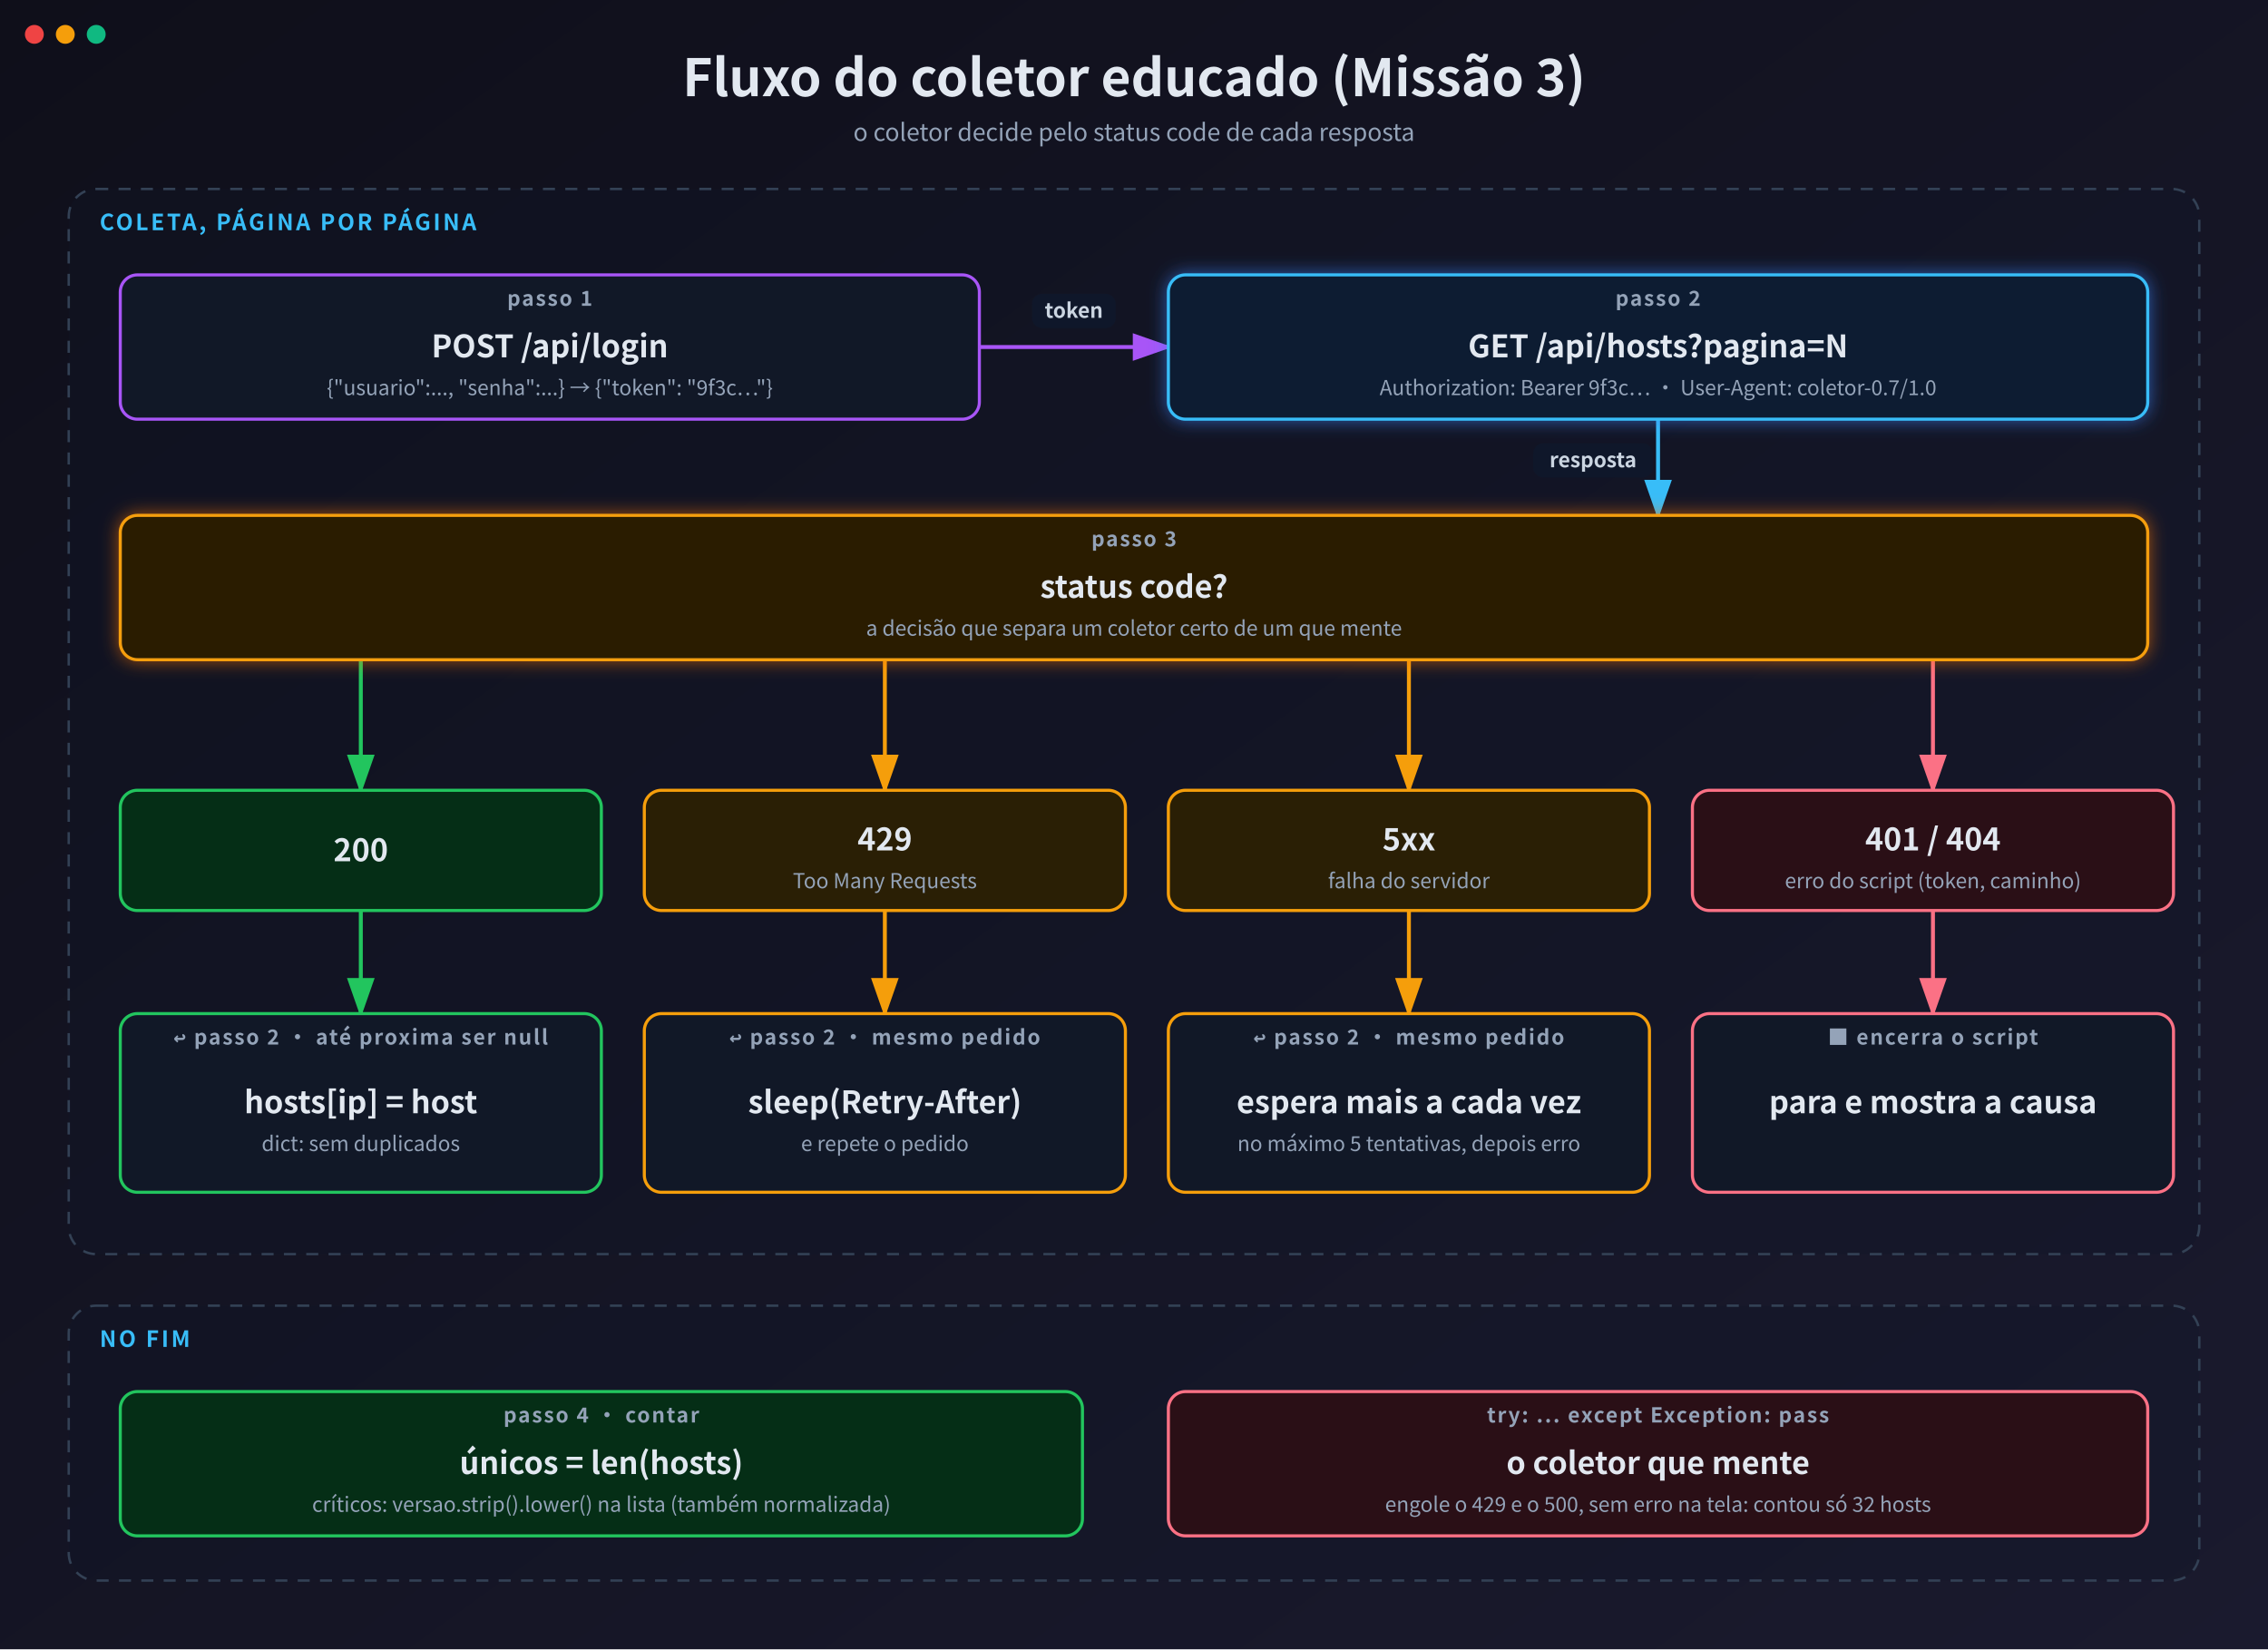
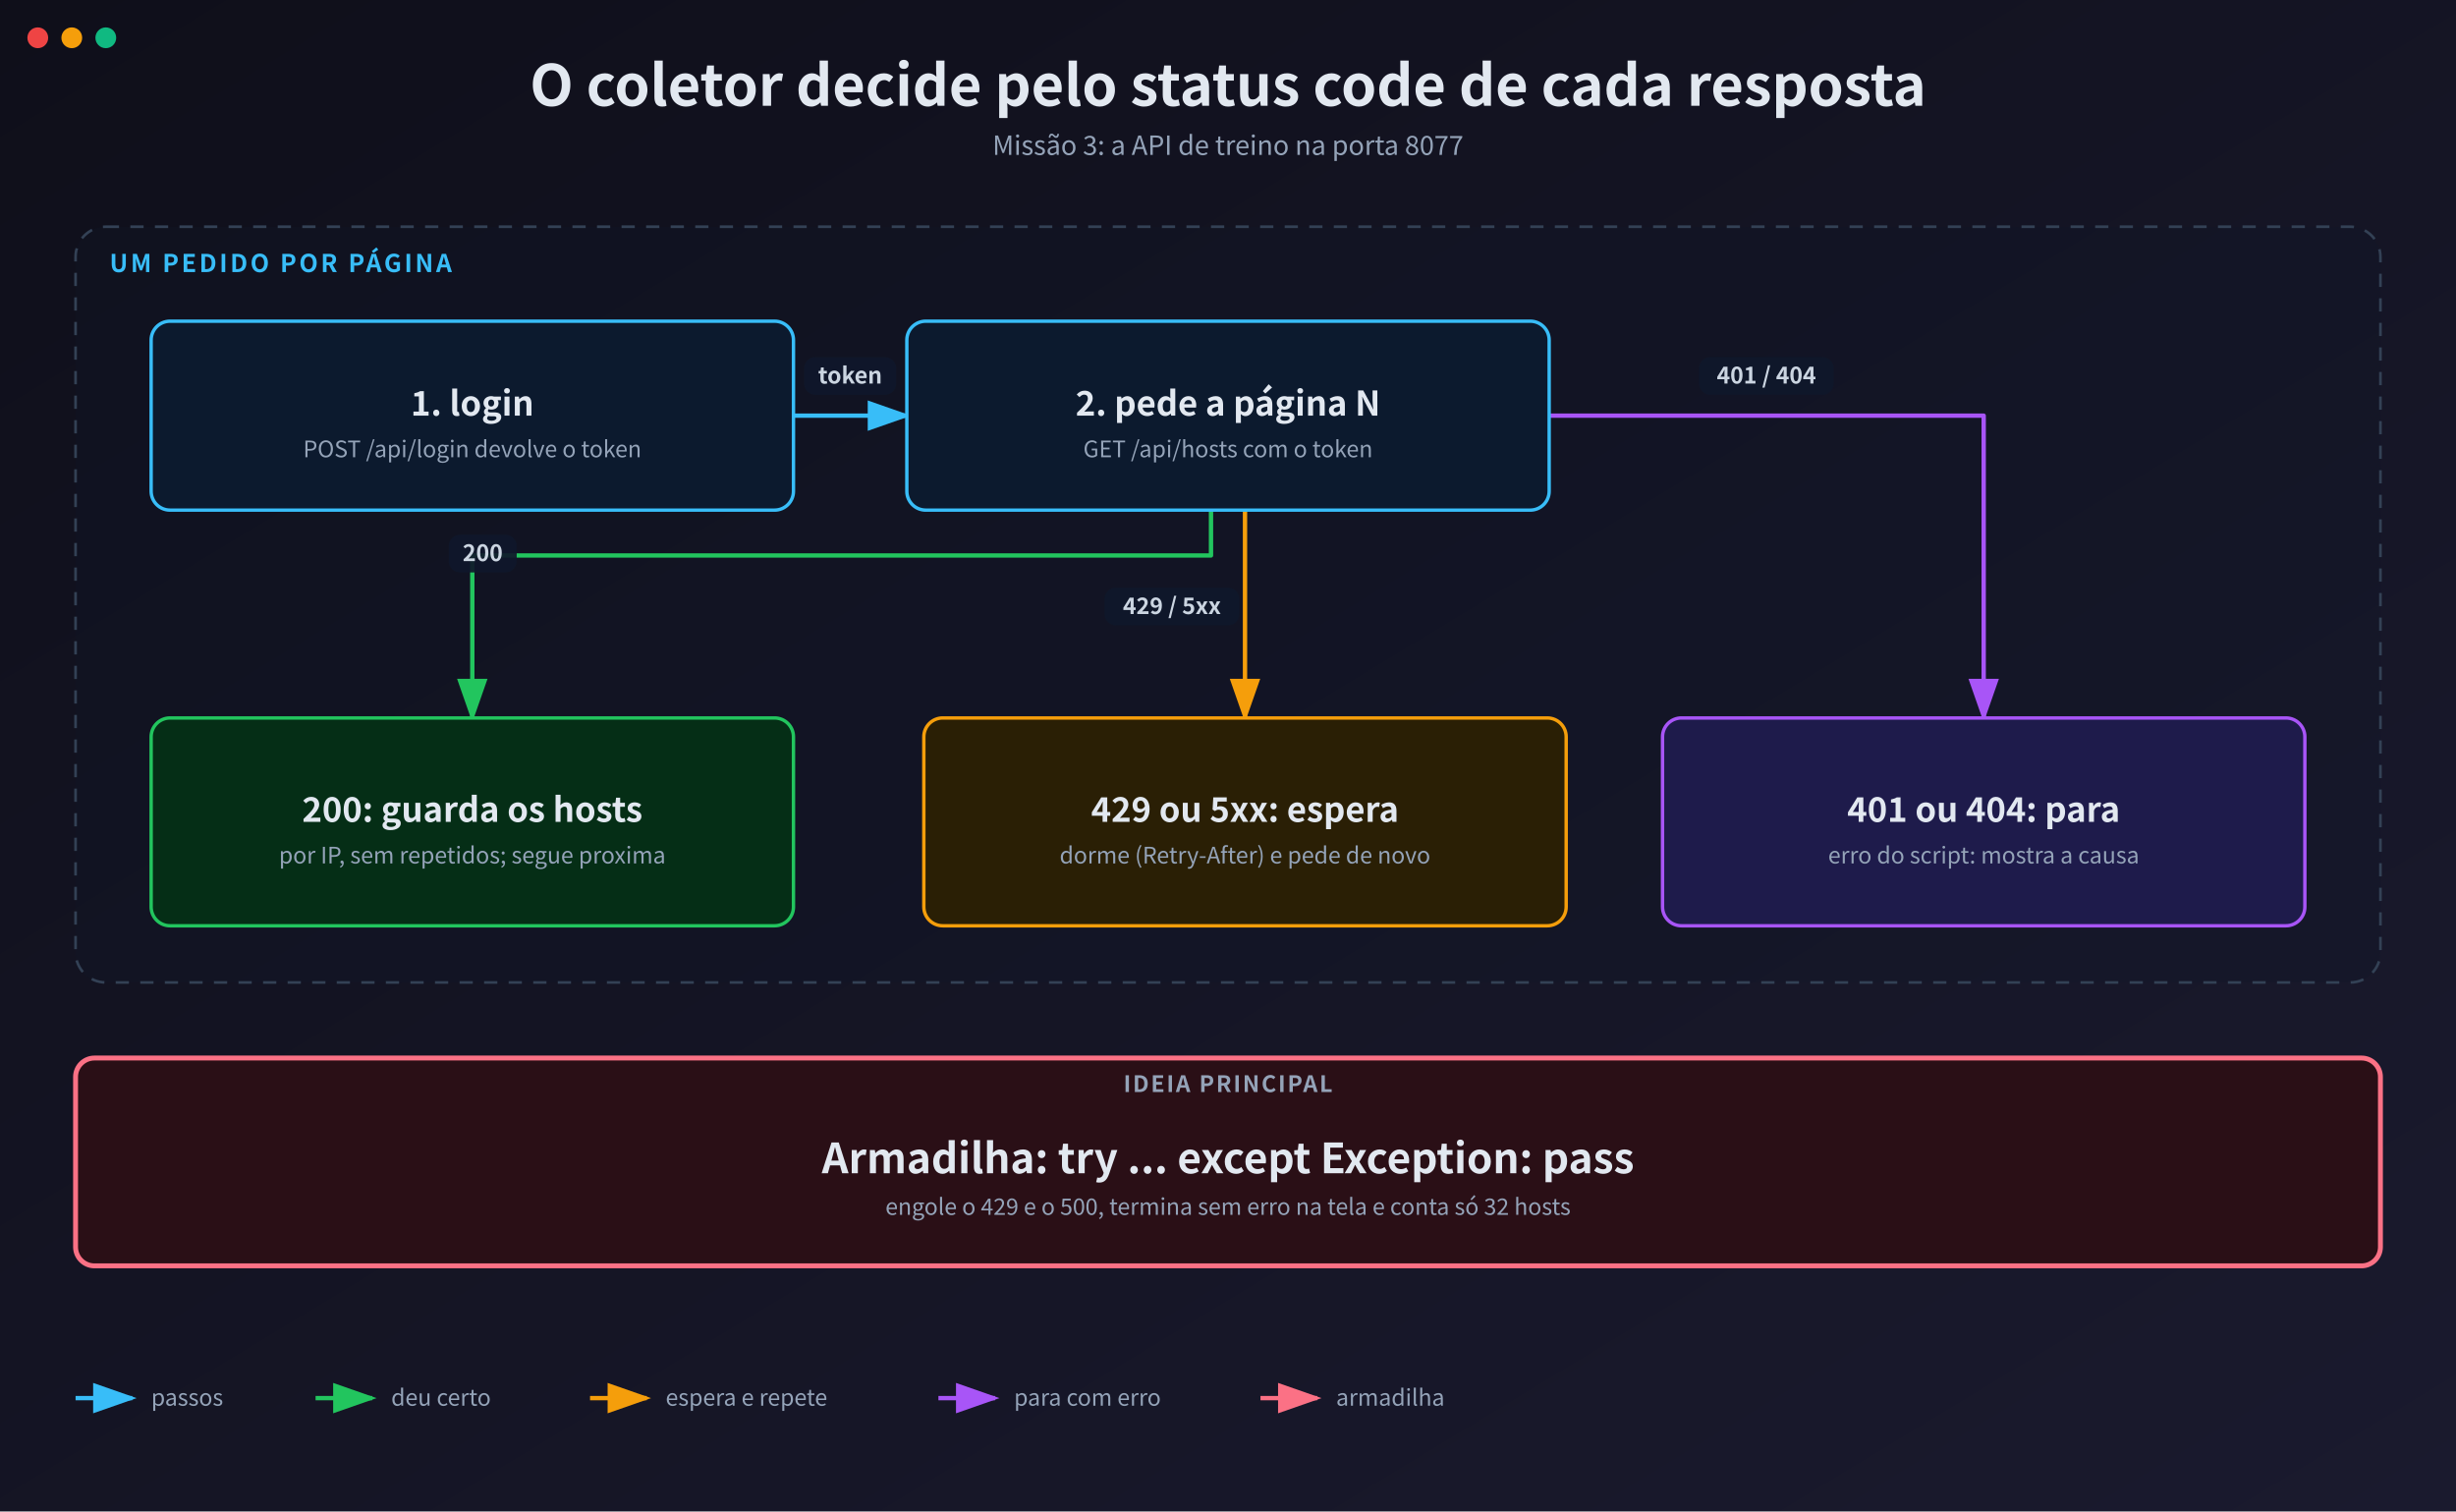
- <svg xmlns="http://www.w3.org/2000/svg" viewBox="0 0 1320 960" width="1320" height="960" data-generator="fireworks-tech-graph" data-schema-version="1" data-text-metrics="heuristic-v1" data-style-id="2" data-visual-theme="Dark Terminal" data-diagram-type="architecture" data-motion-scene="" data-semantic-profile="generic" data-semantic-valid="true" data-quality-profile="standard" data-max-bends-per-edge="12" data-max-total-bends="100" data-max-route-stretch="5.0" data-max-bridged-crossings="8" data-min-node-gap="0.0" data-min-container-gutter="0.0" data-min-label-clearance="2.0" data-min-segment-length="0.0">
+ <svg xmlns="http://www.w3.org/2000/svg" viewBox="0 0 1300 800" width="1300" height="800" data-generator="fireworks-tech-graph" data-schema-version="1" data-text-metrics="heuristic-v1" data-style-id="2" data-visual-theme="Dark Terminal" data-diagram-type="architecture" data-motion-scene="" data-semantic-profile="generic" data-semantic-valid="true" data-quality-profile="standard" data-max-bends-per-edge="12" data-max-total-bends="100" data-max-route-stretch="5.0" data-max-bridged-crossings="8" data-min-node-gap="0.0" data-min-container-gutter="0.0" data-min-label-clearance="2.0" data-min-segment-length="0.0">
  <defs>
    <marker id="arrowA" markerWidth="10" markerHeight="7" refX="9" refY="3.5" orient="auto">
      <polygon points="0 0, 10 3.5, 0 7" fill="#a855f7" />
    </marker>
    <marker id="arrowB" markerWidth="10" markerHeight="7" refX="9" refY="3.5" orient="auto">
      <polygon points="0 0, 10 3.5, 0 7" fill="#22c55e" />
    </marker>
    <marker id="arrowC" markerWidth="10" markerHeight="7" refX="9" refY="3.5" orient="auto">
      <polygon points="0 0, 10 3.5, 0 7" fill="#38bdf8" />
    </marker>
    <marker id="arrowE" markerWidth="10" markerHeight="7" refX="9" refY="3.5" orient="auto">
      <polygon points="0 0, 10 3.5, 0 7" fill="#fb7185" />
    </marker>
    <marker id="arrowF" markerWidth="10" markerHeight="7" refX="9" refY="3.5" orient="auto">
      <polygon points="0 0, 10 3.5, 0 7" fill="#f59e0b" />
    </marker>
    <marker id="arrowG" markerWidth="10" markerHeight="7" refX="9" refY="3.5" orient="auto">
      <polygon points="0 0, 10 3.5, 0 7" fill="#f97316" />
    </marker>
    <marker id="arrowH" markerWidth="10" markerHeight="7" refX="9" refY="3.5" orient="auto">
      <polygon points="0 0, 10 3.5, 0 7" fill="#94a3b8" />
    </marker>
    <linearGradient id="terminalGradient" x1="0%" y1="0%" x2="100%" y2="100%">
      <stop offset="0%" stop-color="#0f0f1a" />
      <stop offset="100%" stop-color="#1a1a2e" />
    </linearGradient>
    <filter id="glowBlue" x="-30%" y="-30%" width="160%" height="160%">
      <feDropShadow dx="0" dy="0" stdDeviation="5" flood-color="#3b82f6" flood-opacity="0.65" />
    </filter>
    <filter id="glowPurple" x="-30%" y="-30%" width="160%" height="160%">
      <feDropShadow dx="0" dy="0" stdDeviation="5" flood-color="#a855f7" flood-opacity="0.72" />
    </filter>
    <filter id="glowGreen" x="-30%" y="-30%" width="160%" height="160%">
      <feDropShadow dx="0" dy="0" stdDeviation="5" flood-color="#22c55e" flood-opacity="0.62" />
    </filter>
    <filter id="glowOrange" x="-30%" y="-30%" width="160%" height="160%">
      <feDropShadow dx="0" dy="0" stdDeviation="5" flood-color="#f97316" flood-opacity="0.62" />
    </filter>
    <style>
    text { font-family: 'SF Mono', 'Fira Code', Menlo, 'Noto Sans CJK SC', 'Microsoft YaHei', 'SimHei', monospace; }
    .title { font-size: 30px; font-weight: 700; fill: #e2e8f0; }
    .subtitle { font-size: 14px; font-weight: 500; fill: #94a3b8; }
    .section { font-size: 13px; font-weight: 700; fill: #38bdf8; letter-spacing: 1.4px; }
    .section-sub { font-size: 12px; font-weight: 500; fill: #94a3b8; }
    .node-title { font-weight: 700; fill: #e2e8f0; }
    .node-sub { font-weight: 500; fill: #94a3b8; }
    .node-type { font-size: 12px; font-weight: 700; fill: #94a3b8; letter-spacing: 0.08em; }
    .arrow-label { font-size: 12px; font-weight: 600; fill: #cbd5e1; }
    .legend { font-size: 12px; font-weight: 500; fill: #94a3b8; }
    .footnote { font-size: 12px; font-weight: 500; fill: #94a3b8; }
    .metric-label { font-size: 8.5px; font-weight: 700; fill: #94a3b8; text-transform: uppercase; }
    .metric-value { font-size: 9.5px; font-weight: 700; fill: #e2e8f0; }
    </style>
  </defs>
-   <rect data-graph-role="background" width="1320.0" height="960.0" fill="url(#terminalGradient)" />
+   <rect data-graph-role="background" width="1300.0" height="800.0" fill="url(#terminalGradient)" />
  <circle cx="20.0" cy="20" r="5.5" fill="#ef4444" />
  <circle cx="38.0" cy="20" r="5.5" fill="#f59e0b" />
  <circle cx="56.0" cy="20" r="5.5" fill="#10b981" />
-   <text x="660.0" y="56" text-anchor="middle" class="title">Fluxo do coletor educado (Missão 3)</text>
-   <text x="660.0" y="82" text-anchor="middle" class="subtitle">o coletor decide pelo status code de cada resposta</text>
-   <g id="c-coleta" data-graph-role="container" data-container-id="c-coleta" data-semantic-role="boundary" data-graph-bounds="40,110,1280,730">
-     <rect data-graph-role="container" x="40.0" y="110.0" width="1240.0" height="620.0" rx="16.0" fill="rgba(15,23,42,0.28)" stroke="#334155" stroke-width="1.4" stroke-dasharray="7 6" />
-     <text x="58.0" y="134.0" class="section">COLETA, PÁGINA POR PÁGINA</text>
-     <rect id="c-coleta-header" data-graph-role="reserved" data-reserved-kind="container-header" x="48" y="116" width="199.78" height="30" fill="none" stroke="none" />
+   <text x="650.0" y="56" text-anchor="middle" class="title">O coletor decide pelo status code de cada resposta</text>
+   <text x="650.0" y="82" text-anchor="middle" class="subtitle">Missão 3: a API de treino na porta 8077</text>
+   <g id="fluxo" data-graph-role="container" data-container-id="fluxo" data-semantic-role="boundary" data-graph-bounds="40,120,1260,520">
+     <rect data-graph-role="container" x="40.0" y="120.0" width="1220.0" height="400.0" rx="16.0" fill="rgba(15,23,42,0.28)" stroke="#334155" stroke-width="1.4" stroke-dasharray="7 6" />
+     <text x="58.0" y="144.0" class="section">UM PEDIDO POR PÁGINA</text>
+     <rect id="fluxo-header" data-graph-role="reserved" data-reserved-kind="container-header" x="48" y="126" width="168.58" height="30" fill="none" stroke="none" />
  </g>
-   <g id="c-fim" data-graph-role="container" data-container-id="c-fim" data-semantic-role="boundary" data-graph-bounds="40,760,1280,920">
-     <rect data-graph-role="container" x="40.0" y="760.0" width="1240.0" height="160.0" rx="16.0" fill="rgba(15,23,42,0.28)" stroke="#334155" stroke-width="1.4" stroke-dasharray="7 6" />
-     <text x="58.0" y="784.0" class="section">NO FIM</text>
-     <rect id="c-fim-header" data-graph-role="reserved" data-reserved-kind="container-header" x="48" y="766" width="72.12" height="30" fill="none" stroke="none" />
+   <path id="t" data-graph-role="edge" data-edge-id="t" data-source="login" data-target="pagina" data-edge-kind="flow" data-topic-id="" data-flow="" data-motion-role="" data-motion-stage="" data-motion-order="" data-protocol="" data-via="" data-critical-path-id="" data-critical-hop="" data-critical-hops="" data-critical="false" data-bends="0" data-route-stretch="1.0" data-bridges="" d="M 420,220 L 480,220" fill="none" stroke="#38bdf8" stroke-width="2.3" stroke-linecap="round" stroke-linejoin="round" marker-end="url(#arrowC)" />
+   <path id="s200" data-graph-role="edge" data-edge-id="s200" data-source="pagina" data-target="ok" data-edge-kind="flow" data-topic-id="" data-flow="" data-motion-role="" data-motion-stage="" data-motion-order="" data-protocol="" data-via="" data-critical-path-id="" data-critical-hop="" data-critical-hops="" data-critical="false" data-bends="2" data-route-stretch="1.0" data-bridges="" d="M 641,270 L 641,294 L 250,294 L 250,380" fill="none" stroke="#22c55e" stroke-width="2.3" stroke-linecap="round" stroke-linejoin="round" marker-end="url(#arrowB)" />
+   <path id="s429" data-graph-role="edge" data-edge-id="s429" data-source="pagina" data-target="espera" data-edge-kind="flow" data-topic-id="" data-flow="" data-motion-role="" data-motion-stage="" data-motion-order="" data-protocol="" data-via="" data-critical-path-id="" data-critical-hop="" data-critical-hops="" data-critical="false" data-bends="0" data-route-stretch="1.0" data-bridges="" d="M 659,270 L 659,380" fill="none" stroke="#f59e0b" stroke-width="2.3" stroke-linecap="round" stroke-linejoin="round" marker-end="url(#arrowF)" />
+   <path id="s401" data-graph-role="edge" data-edge-id="s401" data-source="pagina" data-target="para" data-edge-kind="flow" data-topic-id="" data-flow="" data-motion-role="" data-motion-stage="" data-motion-order="" data-protocol="" data-via="" data-critical-path-id="" data-critical-hop="" data-critical-hops="" data-critical="false" data-bends="1" data-route-stretch="1.0" data-bridges="" d="M 820,220 L 1050,220 L 1050,380" fill="none" stroke="#a855f7" stroke-width="2.3" stroke-linecap="round" stroke-linejoin="round" marker-end="url(#arrowA)" />
+   <g id="node-login" data-graph-role="node" data-node-id="login" data-semantic-role="rect" data-motion-role="" data-motion-stage="" data-motion-order="" data-parent="fluxo" data-deployment-id="" data-topic-id="" data-span-id="" data-station-order="" data-status="" data-start-ms="" data-duration-ms="" data-parent-span="" data-graph-bounds="80,170,420,270">
+     <rect x="80.0" y="170.0" width="340.0" height="100.0" rx="10.0" fill="#0c1a2e" stroke="#38bdf8" stroke-width="1.8" />
+     <text data-text-role="title" data-full-text="1. login" data-text-max-width="316.0" x="250.0" y="220.0" text-anchor="middle" class="node-title" font-size="18.0">1. login</text>
+     <text data-text-role="subtitle" data-full-text="POST /api/login devolve o token" data-text-max-width="316.0" x="250.0" y="242.0" text-anchor="middle" class="node-sub" font-size="12">POST /api/login devolve o token</text>
  </g>
-   <path id="e-login-get" data-graph-role="edge" data-edge-id="e-login-get" data-source="login" data-target="get" data-edge-kind="flow" data-topic-id="" data-flow="" data-motion-role="" data-motion-stage="" data-motion-order="" data-protocol="" data-via="" data-critical-path-id="" data-critical-hop="" data-critical-hops="" data-critical="false" data-bends="0" data-route-stretch="1.0" data-bridges="" d="M 570,202 L 680,202" fill="none" stroke="#a855f7" stroke-width="2.3" stroke-linecap="round" stroke-linejoin="round" marker-end="url(#arrowA)" />
-   <path id="e-get-status" data-graph-role="edge" data-edge-id="e-get-status" data-source="" data-target="" data-edge-kind="flow" data-topic-id="" data-flow="" data-motion-role="" data-motion-stage="" data-motion-order="" data-protocol="" data-via="" data-critical-path-id="" data-critical-hop="" data-critical-hops="" data-critical="false" data-bends="0" data-route-stretch="1.0" data-bridges="" d="M 965,244 L 965,300" fill="none" stroke="#38bdf8" stroke-width="2.3" stroke-linecap="round" stroke-linejoin="round" marker-end="url(#arrowC)" />
-   <path id="e-200" data-graph-role="edge" data-edge-id="e-200" data-source="" data-target="" data-edge-kind="flow" data-topic-id="" data-flow="" data-motion-role="" data-motion-stage="" data-motion-order="" data-protocol="" data-via="" data-critical-path-id="" data-critical-hop="" data-critical-hops="" data-critical="false" data-bends="0" data-route-stretch="1.0" data-bridges="" d="M 210,384 L 210,460" fill="none" stroke="#22c55e" stroke-width="2.3" stroke-linecap="round" stroke-linejoin="round" marker-end="url(#arrowB)" />
-   <path id="e-429" data-graph-role="edge" data-edge-id="e-429" data-source="" data-target="" data-edge-kind="flow" data-topic-id="" data-flow="" data-motion-role="" data-motion-stage="" data-motion-order="" data-protocol="" data-via="" data-critical-path-id="" data-critical-hop="" data-critical-hops="" data-critical="false" data-bends="0" data-route-stretch="1.0" data-bridges="" d="M 515,384 L 515,460" fill="none" stroke="#f59e0b" stroke-width="2.3" stroke-linecap="round" stroke-linejoin="round" marker-end="url(#arrowF)" />
-   <path id="e-5xx" data-graph-role="edge" data-edge-id="e-5xx" data-source="" data-target="" data-edge-kind="flow" data-topic-id="" data-flow="" data-motion-role="" data-motion-stage="" data-motion-order="" data-protocol="" data-via="" data-critical-path-id="" data-critical-hop="" data-critical-hops="" data-critical="false" data-bends="0" data-route-stretch="1.0" data-bridges="" d="M 820,384 L 820,460" fill="none" stroke="#f59e0b" stroke-width="2.3" stroke-linecap="round" stroke-linejoin="round" marker-end="url(#arrowF)" />
-   <path id="e-4xx" data-graph-role="edge" data-edge-id="e-4xx" data-source="" data-target="" data-edge-kind="flow" data-topic-id="" data-flow="" data-motion-role="" data-motion-stage="" data-motion-order="" data-protocol="" data-via="" data-critical-path-id="" data-critical-hop="" data-critical-hops="" data-critical="false" data-bends="0" data-route-stretch="1.0" data-bridges="" d="M 1125,384 L 1125,460" fill="none" stroke="#fb7185" stroke-width="2.3" stroke-linecap="round" stroke-linejoin="round" marker-end="url(#arrowE)" />
-   <path id="e-a200" data-graph-role="edge" data-edge-id="e-a200" data-source="s200" data-target="a200" data-edge-kind="flow" data-topic-id="" data-flow="" data-motion-role="" data-motion-stage="" data-motion-order="" data-protocol="" data-via="" data-critical-path-id="" data-critical-hop="" data-critical-hops="" data-critical="false" data-bends="0" data-route-stretch="1.0" data-bridges="" d="M 210,530 L 210,590" fill="none" stroke="#22c55e" stroke-width="2.3" stroke-linecap="round" stroke-linejoin="round" marker-end="url(#arrowB)" />
-   <path id="e-a429" data-graph-role="edge" data-edge-id="e-a429" data-source="s429" data-target="a429" data-edge-kind="flow" data-topic-id="" data-flow="" data-motion-role="" data-motion-stage="" data-motion-order="" data-protocol="" data-via="" data-critical-path-id="" data-critical-hop="" data-critical-hops="" data-critical="false" data-bends="0" data-route-stretch="1.0" data-bridges="" d="M 515,530 L 515,590" fill="none" stroke="#f59e0b" stroke-width="2.3" stroke-linecap="round" stroke-linejoin="round" marker-end="url(#arrowF)" />
-   <path id="e-a5xx" data-graph-role="edge" data-edge-id="e-a5xx" data-source="s5xx" data-target="a5xx" data-edge-kind="flow" data-topic-id="" data-flow="" data-motion-role="" data-motion-stage="" data-motion-order="" data-protocol="" data-via="" data-critical-path-id="" data-critical-hop="" data-critical-hops="" data-critical="false" data-bends="0" data-route-stretch="1.0" data-bridges="" d="M 820,530 L 820,590" fill="none" stroke="#f59e0b" stroke-width="2.3" stroke-linecap="round" stroke-linejoin="round" marker-end="url(#arrowF)" />
-   <path id="e-a4xx" data-graph-role="edge" data-edge-id="e-a4xx" data-source="s4xx" data-target="a4xx" data-edge-kind="flow" data-topic-id="" data-flow="" data-motion-role="" data-motion-stage="" data-motion-order="" data-protocol="" data-via="" data-critical-path-id="" data-critical-hop="" data-critical-hops="" data-critical="false" data-bends="0" data-route-stretch="1.0" data-bridges="" d="M 1125,530 L 1125,590" fill="none" stroke="#fb7185" stroke-width="2.3" stroke-linecap="round" stroke-linejoin="round" marker-end="url(#arrowE)" />
-   <g id="node-login" data-graph-role="node" data-node-id="login" data-semantic-role="rect" data-motion-role="" data-motion-stage="" data-motion-order="" data-parent="" data-deployment-id="" data-topic-id="" data-span-id="" data-station-order="" data-status="" data-start-ms="" data-duration-ms="" data-parent-span="" data-graph-bounds="70,160,570,244">
-     <rect x="70.0" y="160.0" width="500.0" height="84.0" rx="10.0" fill="#111827" stroke="#a855f7" stroke-width="1.8" />
-     <text x="320.0" y="178.0" text-anchor="middle" class="node-type">passo 1</text>
-     <text data-text-role="title" data-full-text="POST /api/login" data-text-max-width="476.0" x="320.0" y="208.0" text-anchor="middle" class="node-title" font-size="18">POST /api/login</text>
-     <text data-text-role="subtitle" data-full-text="{&quot;usuario&quot;:..., &quot;senha&quot;:...} → {&quot;token&quot;: &quot;9f3c…&quot;}" data-text-max-width="476.0" x="320.0" y="230.0" text-anchor="middle" class="node-sub" font-size="12">{"usuario":..., "senha":...} → {"token": "9f3c…"}</text>
+   <g id="node-pagina" data-graph-role="node" data-node-id="pagina" data-semantic-role="rect" data-motion-role="" data-motion-stage="" data-motion-order="" data-parent="fluxo" data-deployment-id="" data-topic-id="" data-span-id="" data-station-order="" data-status="" data-start-ms="" data-duration-ms="" data-parent-span="" data-graph-bounds="480,170,820,270">
+     <rect x="480.0" y="170.0" width="340.0" height="100.0" rx="10.0" fill="#0c1a2e" stroke="#38bdf8" stroke-width="1.8" />
+     <text data-text-role="title" data-full-text="2. pede a página N" data-text-max-width="316.0" x="650.0" y="220.0" text-anchor="middle" class="node-title" font-size="18.0">2. pede a página N</text>
+     <text data-text-role="subtitle" data-full-text="GET /api/hosts com o token" data-text-max-width="316.0" x="650.0" y="242.0" text-anchor="middle" class="node-sub" font-size="12">GET /api/hosts com o token</text>
  </g>
-   <g id="node-get" data-graph-role="node" data-node-id="get" data-semantic-role="rect" data-motion-role="" data-motion-stage="" data-motion-order="" data-parent="" data-deployment-id="" data-topic-id="" data-span-id="" data-station-order="" data-status="" data-start-ms="" data-duration-ms="" data-parent-span="" data-graph-bounds="680,160,1250,244">
-     <rect x="680.0" y="160.0" width="570.0" height="84.0" rx="10.0" fill="#0c1e33" stroke="#38bdf8" stroke-width="1.8" filter="url(#glowBlue)" />
-     <text x="965.0" y="178.0" text-anchor="middle" class="node-type">passo 2</text>
-     <text data-text-role="title" data-full-text="GET /api/hosts?pagina=N" data-text-max-width="546.0" x="965.0" y="208.0" text-anchor="middle" class="node-title" font-size="18">GET /api/hosts?pagina=N</text>
-     <text data-text-role="subtitle" data-full-text="Authorization: Bearer 9f3c… · User-Agent: coletor-0.7/1.0" data-text-max-width="546.0" x="965.0" y="230.0" text-anchor="middle" class="node-sub" font-size="12">Authorization: Bearer 9f3c… · User-Agent: coletor-0.7/1.0</text>
+   <g id="node-ok" data-graph-role="node" data-node-id="ok" data-semantic-role="rect" data-motion-role="" data-motion-stage="" data-motion-order="" data-parent="fluxo" data-deployment-id="" data-topic-id="" data-span-id="" data-station-order="" data-status="" data-start-ms="" data-duration-ms="" data-parent-span="" data-graph-bounds="80,380,420,490">
+     <rect x="80.0" y="380.0" width="340.0" height="110.0" rx="10.0" fill="#052e16" stroke="#22c55e" stroke-width="1.8" />
+     <text data-text-role="title" data-full-text="200: guarda os hosts" data-text-max-width="316.0" x="250.0" y="435.0" text-anchor="middle" class="node-title" font-size="18.0">200: guarda os hosts</text>
+     <text data-text-role="subtitle" data-full-text="por IP, sem repetidos; segue proxima" data-text-max-width="316.0" x="250.0" y="457.0" text-anchor="middle" class="node-sub" font-size="12">por IP, sem repetidos; segue proxima</text>
  </g>
-   <g id="node-status" data-graph-role="node" data-node-id="status" data-semantic-role="rect" data-motion-role="" data-motion-stage="" data-motion-order="" data-parent="" data-deployment-id="" data-topic-id="" data-span-id="" data-station-order="" data-status="" data-start-ms="" data-duration-ms="" data-parent-span="" data-graph-bounds="70,300,1250,384">
-     <rect x="70.0" y="300.0" width="1180.0" height="84.0" rx="10.0" fill="#2a1f05" stroke="#f59e0b" stroke-width="1.8" filter="url(#glowOrange)" />
-     <text x="660.0" y="318.0" text-anchor="middle" class="node-type">passo 3</text>
-     <text data-text-role="title" data-full-text="status code?" data-text-max-width="1156.0" x="660.0" y="348.0" text-anchor="middle" class="node-title" font-size="18">status code?</text>
-     <text data-text-role="subtitle" data-full-text="a decisão que separa um coletor certo de um que mente" data-text-max-width="1156.0" x="660.0" y="370.0" text-anchor="middle" class="node-sub" font-size="12">a decisão que separa um coletor certo de um que mente</text>
+   <g id="node-espera" data-graph-role="node" data-node-id="espera" data-semantic-role="rect" data-motion-role="" data-motion-stage="" data-motion-order="" data-parent="fluxo" data-deployment-id="" data-topic-id="" data-span-id="" data-station-order="" data-status="" data-start-ms="" data-duration-ms="" data-parent-span="" data-graph-bounds="489,380,829,490">
+     <rect x="489.0" y="380.0" width="340.0" height="110.0" rx="10.0" fill="#2a1f05" stroke="#f59e0b" stroke-width="1.8" />
+     <text data-text-role="title" data-full-text="429 ou 5xx: espera" data-text-max-width="316.0" x="659.0" y="435.0" text-anchor="middle" class="node-title" font-size="18.0">429 ou 5xx: espera</text>
+     <text data-text-role="subtitle" data-full-text="dorme (Retry-After) e pede de novo" data-text-max-width="316.0" x="659.0" y="457.0" text-anchor="middle" class="node-sub" font-size="12">dorme (Retry-After) e pede de novo</text>
  </g>
-   <g id="node-s200" data-graph-role="node" data-node-id="s200" data-semantic-role="rect" data-motion-role="" data-motion-stage="" data-motion-order="" data-parent="" data-deployment-id="" data-topic-id="" data-span-id="" data-station-order="" data-status="" data-start-ms="" data-duration-ms="" data-parent-span="" data-graph-bounds="70,460,350,530">
-     <rect x="70.0" y="460.0" width="280.0" height="70.0" rx="10.0" fill="#052e16" stroke="#22c55e" stroke-width="1.8" />
-     <text data-text-role="title" data-full-text="200" data-text-max-width="256.0" x="210.0" y="501.3" text-anchor="middle" class="node-title" font-size="18">200</text>
+   <g id="node-para" data-graph-role="node" data-node-id="para" data-semantic-role="rect" data-motion-role="" data-motion-stage="" data-motion-order="" data-parent="fluxo" data-deployment-id="" data-topic-id="" data-span-id="" data-station-order="" data-status="" data-start-ms="" data-duration-ms="" data-parent-span="" data-graph-bounds="880,380,1220,490">
+     <rect x="880.0" y="380.0" width="340.0" height="110.0" rx="10.0" fill="#1e1b4b" stroke="#a855f7" stroke-width="1.8" />
+     <text data-text-role="title" data-full-text="401 ou 404: para" data-text-max-width="316.0" x="1050.0" y="435.0" text-anchor="middle" class="node-title" font-size="18.0">401 ou 404: para</text>
+     <text data-text-role="subtitle" data-full-text="erro do script: mostra a causa" data-text-max-width="316.0" x="1050.0" y="457.0" text-anchor="middle" class="node-sub" font-size="12">erro do script: mostra a causa</text>
  </g>
-   <g id="node-s429" data-graph-role="node" data-node-id="s429" data-semantic-role="rect" data-motion-role="" data-motion-stage="" data-motion-order="" data-parent="" data-deployment-id="" data-topic-id="" data-span-id="" data-station-order="" data-status="" data-start-ms="" data-duration-ms="" data-parent-span="" data-graph-bounds="375,460,655,530">
-     <rect x="375.0" y="460.0" width="280.0" height="70.0" rx="10.0" fill="#2a1f05" stroke="#f59e0b" stroke-width="1.8" />
-     <text data-text-role="title" data-full-text="429" data-text-max-width="256.0" x="515.0" y="495.0" text-anchor="middle" class="node-title" font-size="18">429</text>
-     <text data-text-role="subtitle" data-full-text="Too Many Requests" data-text-max-width="256.0" x="515.0" y="517.0" text-anchor="middle" class="node-sub" font-size="12">Too Many Requests</text>
+   <g id="node-armadilha" data-graph-role="node" data-node-id="armadilha" data-semantic-role="rect" data-motion-role="" data-motion-stage="" data-motion-order="" data-parent="" data-deployment-id="" data-topic-id="" data-span-id="" data-station-order="" data-status="" data-start-ms="" data-duration-ms="" data-parent-span="" data-graph-bounds="40,560,1260,670">
+     <rect x="40.0" y="560.0" width="1220.0" height="110.0" rx="10.0" fill="#2a0f16" stroke="#fb7185" stroke-width="2.6" />
+     <text x="650.0" y="578.0" text-anchor="middle" class="node-type">IDEIA PRINCIPAL</text>
+     <text data-text-role="title" data-full-text="Armadilha: try ... except Exception: pass" data-text-max-width="1196.0" x="650.0" y="621.0" text-anchor="middle" class="node-title" font-size="22.0">Armadilha: try ... except Exception: pass</text>
+     <text data-text-role="subtitle" data-full-text="engole o 429 e o 500, termina sem erro na tela e conta só 32 hosts" data-text-max-width="1196.0" x="650.0" y="643.0" text-anchor="middle" class="node-sub" font-size="12">engole o 429 e o 500, termina sem erro na tela e conta só 32 hosts</text>
  </g>
-   <g id="node-s5xx" data-graph-role="node" data-node-id="s5xx" data-semantic-role="rect" data-motion-role="" data-motion-stage="" data-motion-order="" data-parent="" data-deployment-id="" data-topic-id="" data-span-id="" data-station-order="" data-status="" data-start-ms="" data-duration-ms="" data-parent-span="" data-graph-bounds="680,460,960,530">
-     <rect x="680.0" y="460.0" width="280.0" height="70.0" rx="10.0" fill="#2a1f05" stroke="#f59e0b" stroke-width="1.8" />
-     <text data-text-role="title" data-full-text="5xx" data-text-max-width="256.0" x="820.0" y="495.0" text-anchor="middle" class="node-title" font-size="18">5xx</text>
-     <text data-text-role="subtitle" data-full-text="falha do servidor" data-text-max-width="256.0" x="820.0" y="517.0" text-anchor="middle" class="node-sub" font-size="12">falha do servidor</text>
+   <g id="t-label" data-graph-role="label" data-owner="t" data-graph-bounds="425.6,189,474.4,209">
+     <rect x="425.6" y="189.0" width="48.8" height="20" rx="6" fill="#0f172a" opacity="0.92" />
+     <text x="450.0" y="203.0" text-anchor="middle" class="arrow-label">token</text>
  </g>
-   <g id="node-s4xx" data-graph-role="node" data-node-id="s4xx" data-semantic-role="rect" data-motion-role="" data-motion-stage="" data-motion-order="" data-parent="" data-deployment-id="" data-topic-id="" data-span-id="" data-station-order="" data-status="" data-start-ms="" data-duration-ms="" data-parent-span="" data-graph-bounds="985,460,1265,530">
-     <rect x="985.0" y="460.0" width="280.0" height="70.0" rx="10.0" fill="#2a0f16" stroke="#fb7185" stroke-width="1.8" />
-     <text data-text-role="title" data-full-text="401 / 404" data-text-max-width="256.0" x="1125.0" y="495.0" text-anchor="middle" class="node-title" font-size="18">401 / 404</text>
-     <text data-text-role="subtitle" data-full-text="erro do script (token, caminho)" data-text-max-width="256.0" x="1125.0" y="517.0" text-anchor="middle" class="node-sub" font-size="12">erro do script (token, caminho)</text>
+   <g id="s200-label" data-graph-role="label" data-owner="s200" data-graph-bounds="237.5,283,273.5,303">
+     <rect x="237.5" y="283.0" width="36.0" height="20" rx="6" fill="#0f172a" opacity="0.92" />
+     <text x="255.5" y="297.0" text-anchor="middle" class="arrow-label">200</text>
  </g>
-   <g id="node-a200" data-graph-role="node" data-node-id="a200" data-semantic-role="rect" data-motion-role="" data-motion-stage="" data-motion-order="" data-parent="" data-deployment-id="" data-topic-id="" data-span-id="" data-station-order="" data-status="" data-start-ms="" data-duration-ms="" data-parent-span="" data-graph-bounds="70,590,350,694">
-     <rect x="70.0" y="590.0" width="280.0" height="104.0" rx="10.0" fill="#111827" stroke="#22c55e" stroke-width="1.8" />
-     <text x="210.0" y="608.0" text-anchor="middle" class="node-type">↩ passo 2 · até proxima ser null</text>
-     <text data-text-role="title" data-full-text="hosts[ip] = host" data-text-max-width="256.0" x="210.0" y="648.0" text-anchor="middle" class="node-title" font-size="18">hosts[ip] = host</text>
-     <text data-text-role="subtitle" data-full-text="dict: sem duplicados" data-text-max-width="256.0" x="210.0" y="670.0" text-anchor="middle" class="node-sub" font-size="12">dict: sem duplicados</text>
+   <g id="s429-label" data-graph-role="label" data-owner="s429" data-graph-bounds="584.64,311,656,331">
+     <rect x="584.64" y="311.0" width="71.36" height="20" rx="6" fill="#0f172a" opacity="0.92" />
+     <text x="620.32" y="325.0" text-anchor="middle" class="arrow-label">429 / 5xx</text>
  </g>
-   <g id="node-a429" data-graph-role="node" data-node-id="a429" data-semantic-role="rect" data-motion-role="" data-motion-stage="" data-motion-order="" data-parent="" data-deployment-id="" data-topic-id="" data-span-id="" data-station-order="" data-status="" data-start-ms="" data-duration-ms="" data-parent-span="" data-graph-bounds="375,590,655,694">
-     <rect x="375.0" y="590.0" width="280.0" height="104.0" rx="10.0" fill="#111827" stroke="#f59e0b" stroke-width="1.8" />
-     <text x="515.0" y="608.0" text-anchor="middle" class="node-type">↩ passo 2 · mesmo pedido</text>
-     <text data-text-role="title" data-full-text="sleep(Retry-After)" data-text-max-width="256.0" x="515.0" y="648.0" text-anchor="middle" class="node-title" font-size="18">sleep(Retry-After)</text>
-     <text data-text-role="subtitle" data-full-text="e repete o pedido" data-text-max-width="256.0" x="515.0" y="670.0" text-anchor="middle" class="node-sub" font-size="12">e repete o pedido</text>
+   <g id="s401-label" data-graph-role="label" data-owner="s401" data-graph-bounds="899.32,189,970.68,209">
+     <rect x="899.32" y="189.0" width="71.36" height="20" rx="6" fill="#0f172a" opacity="0.92" />
+     <text x="935.0" y="203.0" text-anchor="middle" class="arrow-label">401 / 404</text>
  </g>
-   <g id="node-a5xx" data-graph-role="node" data-node-id="a5xx" data-semantic-role="rect" data-motion-role="" data-motion-stage="" data-motion-order="" data-parent="" data-deployment-id="" data-topic-id="" data-span-id="" data-station-order="" data-status="" data-start-ms="" data-duration-ms="" data-parent-span="" data-graph-bounds="680,590,960,694">
-     <rect x="680.0" y="590.0" width="280.0" height="104.0" rx="10.0" fill="#111827" stroke="#f59e0b" stroke-width="1.8" />
-     <text x="820.0" y="608.0" text-anchor="middle" class="node-type">↩ passo 2 · mesmo pedido</text>
-     <text data-text-role="title" data-full-text="espera mais a cada vez" data-text-max-width="256.0" x="820.0" y="648.0" text-anchor="middle" class="node-title" font-size="18">espera mais a cada vez</text>
-     <text data-text-role="subtitle" data-full-text="no máximo 5 tentativas, depois erro" data-text-max-width="256.0" x="820.0" y="670.0" text-anchor="middle" class="node-sub" font-size="12">no máximo 5 tentativas, depois erro</text>
-   </g>
-   <g id="node-a4xx" data-graph-role="node" data-node-id="a4xx" data-semantic-role="rect" data-motion-role="" data-motion-stage="" data-motion-order="" data-parent="" data-deployment-id="" data-topic-id="" data-span-id="" data-station-order="" data-status="" data-start-ms="" data-duration-ms="" data-parent-span="" data-graph-bounds="985,590,1265,694">
-     <rect x="985.0" y="590.0" width="280.0" height="104.0" rx="10.0" fill="#111827" stroke="#fb7185" stroke-width="1.8" />
-     <text x="1125.0" y="608.0" text-anchor="middle" class="node-type">■ encerra o script</text>
-     <text data-text-role="title" data-full-text="para e mostra a causa" data-text-max-width="256.0" x="1125.0" y="648.0" text-anchor="middle" class="node-title" font-size="18">para e mostra a causa</text>
-   </g>
-   <g id="node-fim" data-graph-role="node" data-node-id="fim" data-semantic-role="rect" data-motion-role="" data-motion-stage="" data-motion-order="" data-parent="" data-deployment-id="" data-topic-id="" data-span-id="" data-station-order="" data-status="" data-start-ms="" data-duration-ms="" data-parent-span="" data-graph-bounds="70,810,630,894">
-     <rect x="70.0" y="810.0" width="560.0" height="84.0" rx="10.0" fill="#052e16" stroke="#22c55e" stroke-width="1.8" />
-     <text x="350.0" y="828.0" text-anchor="middle" class="node-type">passo 4 · contar</text>
-     <text data-text-role="title" data-full-text="únicos = len(hosts)" data-text-max-width="536.0" x="350.0" y="858.0" text-anchor="middle" class="node-title" font-size="18">únicos = len(hosts)</text>
-     <text data-text-role="subtitle" data-full-text="críticos: versao.strip().lower() na lista (também normalizada)" data-text-max-width="536.0" x="350.0" y="880.0" text-anchor="middle" class="node-sub" font-size="12">críticos: versao.strip().lower() na lista (também normalizada)</text>
-   </g>
-   <g id="node-mente" data-graph-role="node" data-node-id="mente" data-semantic-role="rect" data-motion-role="" data-motion-stage="" data-motion-order="" data-parent="" data-deployment-id="" data-topic-id="" data-span-id="" data-station-order="" data-status="" data-start-ms="" data-duration-ms="" data-parent-span="" data-graph-bounds="680,810,1250,894">
-     <rect x="680.0" y="810.0" width="570.0" height="84.0" rx="10.0" fill="#2a0f16" stroke="#fb7185" stroke-width="1.8" />
-     <text x="965.0" y="828.0" text-anchor="middle" class="node-type">try: ... except Exception: pass</text>
-     <text data-text-role="title" data-full-text="o coletor que mente" data-text-max-width="546.0" x="965.0" y="858.0" text-anchor="middle" class="node-title" font-size="18">o coletor que mente</text>
-     <text data-text-role="subtitle" data-full-text="engole o 429 e o 500, sem erro na tela: contou só 32 hosts" data-text-max-width="546.0" x="965.0" y="880.0" text-anchor="middle" class="node-sub" font-size="12">engole o 429 e o 500, sem erro na tela: contou só 32 hosts</text>
-   </g>
-   <g id="e-login-get-label" data-graph-role="label" data-owner="e-login-get" data-graph-bounds="600.6,171,649.4,191">
-     <rect x="600.6" y="171.0" width="48.8" height="20" rx="6" fill="#0f172a" opacity="0.92" />
-     <text x="625.0" y="185.0" text-anchor="middle" class="arrow-label">token</text>
-   </g>
-   <g id="e-get-status-label" data-graph-role="label" data-owner="e-get-status" data-graph-bounds="892.32,258,962,278">
-     <rect x="892.32" y="258.0" width="69.68" height="20" rx="6" fill="#0f172a" opacity="0.92" />
-     <text x="927.16" y="272.0" text-anchor="middle" class="arrow-label">resposta</text>
+   <g id="legend" data-graph-role="legend">
+     <rect id="legend-zone" data-graph-role="reserved" data-reserved-kind="legend" x="30" y="726" width="753.6" height="46" rx="10" fill="none" stroke="none" />
+     <line data-graph-role="decoration" x1="40.0" y1="740.0" x2="70.0" y2="740.0" stroke="#38bdf8" stroke-width="2.3" marker-end="url(#arrowC)" />
+     <text data-graph-role="decoration" x="80.0" y="744.0" class="legend">passos    </text>
+     <line data-graph-role="decoration" x1="167.04" y1="740.0" x2="197.04" y2="740.0" stroke="#22c55e" stroke-width="2.3" marker-end="url(#arrowB)" />
+     <text data-graph-role="decoration" x="207.04" y="744.0" class="legend">deu certo    </text>
+     <line data-graph-role="decoration" x1="312.32" y1="740.0" x2="342.32" y2="740.0" stroke="#f59e0b" stroke-width="2.3" marker-end="url(#arrowF)" />
+     <text data-graph-role="decoration" x="352.32" y="744.0" class="legend">espera e repete    </text>
+     <line data-graph-role="decoration" x1="496.72" y1="740.0" x2="526.72" y2="740.0" stroke="#a855f7" stroke-width="2.3" marker-end="url(#arrowA)" />
+     <text data-graph-role="decoration" x="536.72" y="744.0" class="legend">para com erro    </text>
+     <line data-graph-role="decoration" x1="667.2" y1="740.0" x2="697.2" y2="740.0" stroke="#fb7185" stroke-width="2.3" marker-end="url(#arrowE)" />
+     <text data-graph-role="decoration" x="707.2" y="744.0" class="legend">armadilha</text>
  </g>
</svg>
